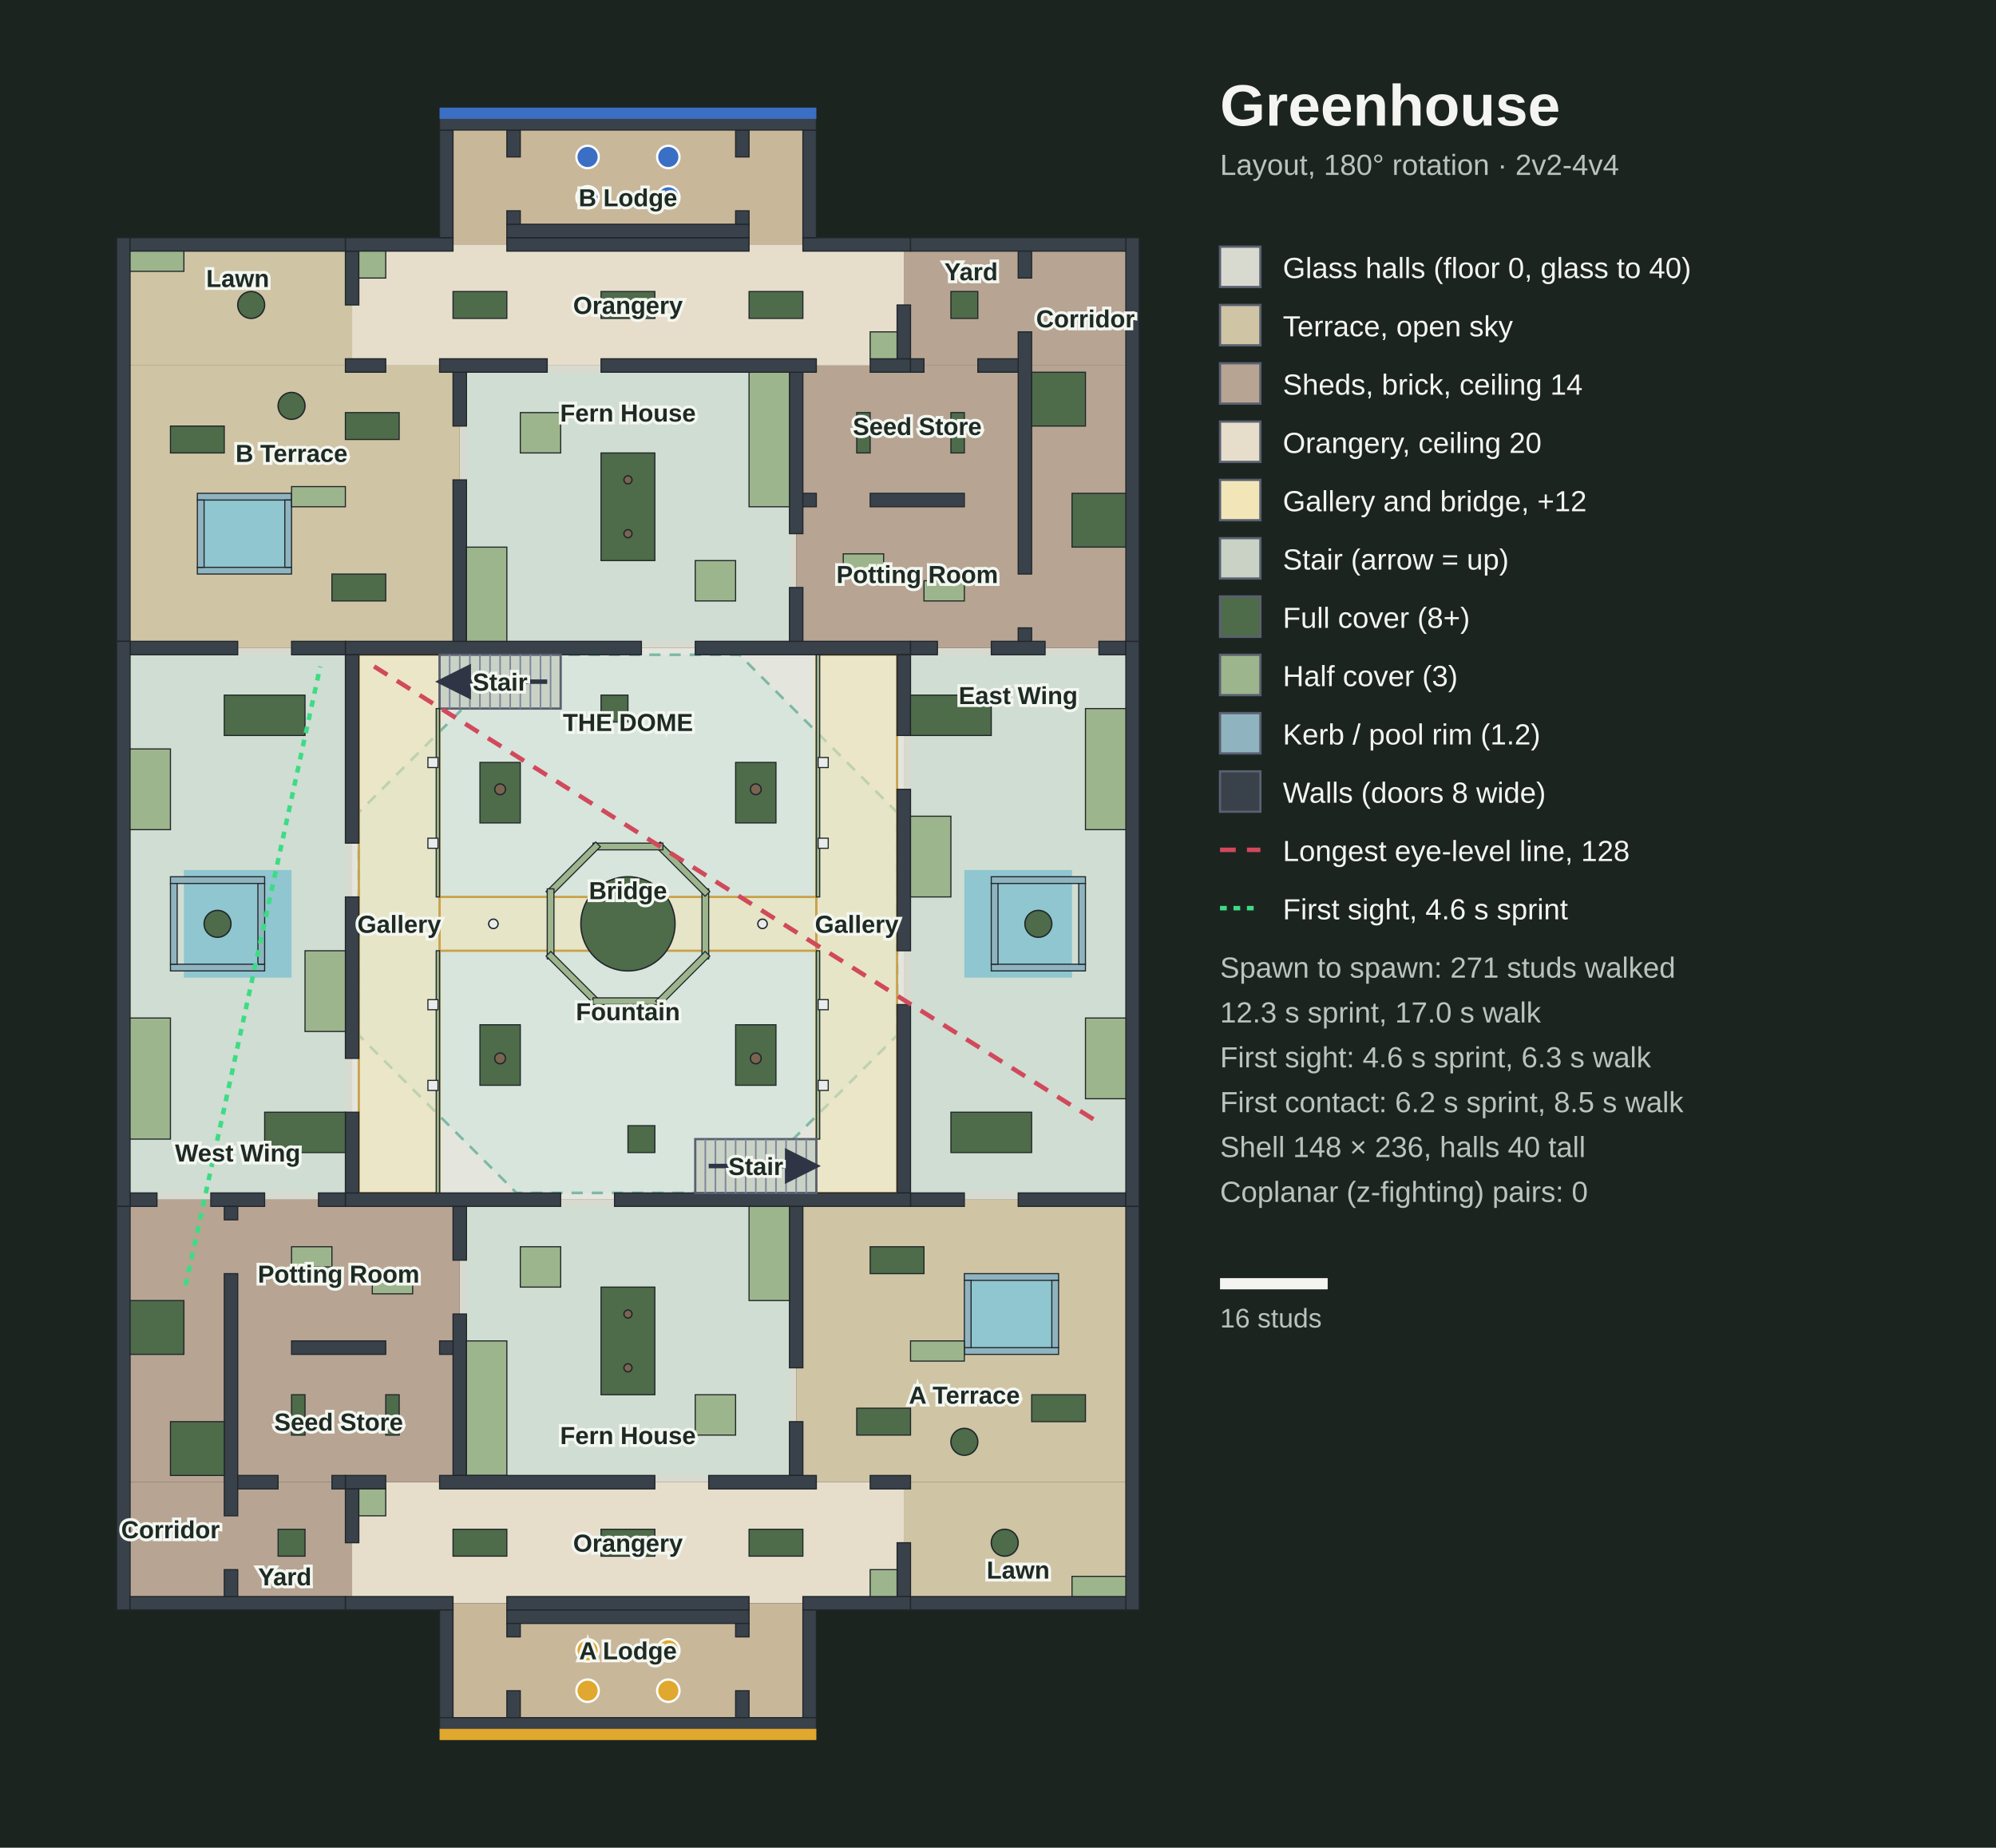
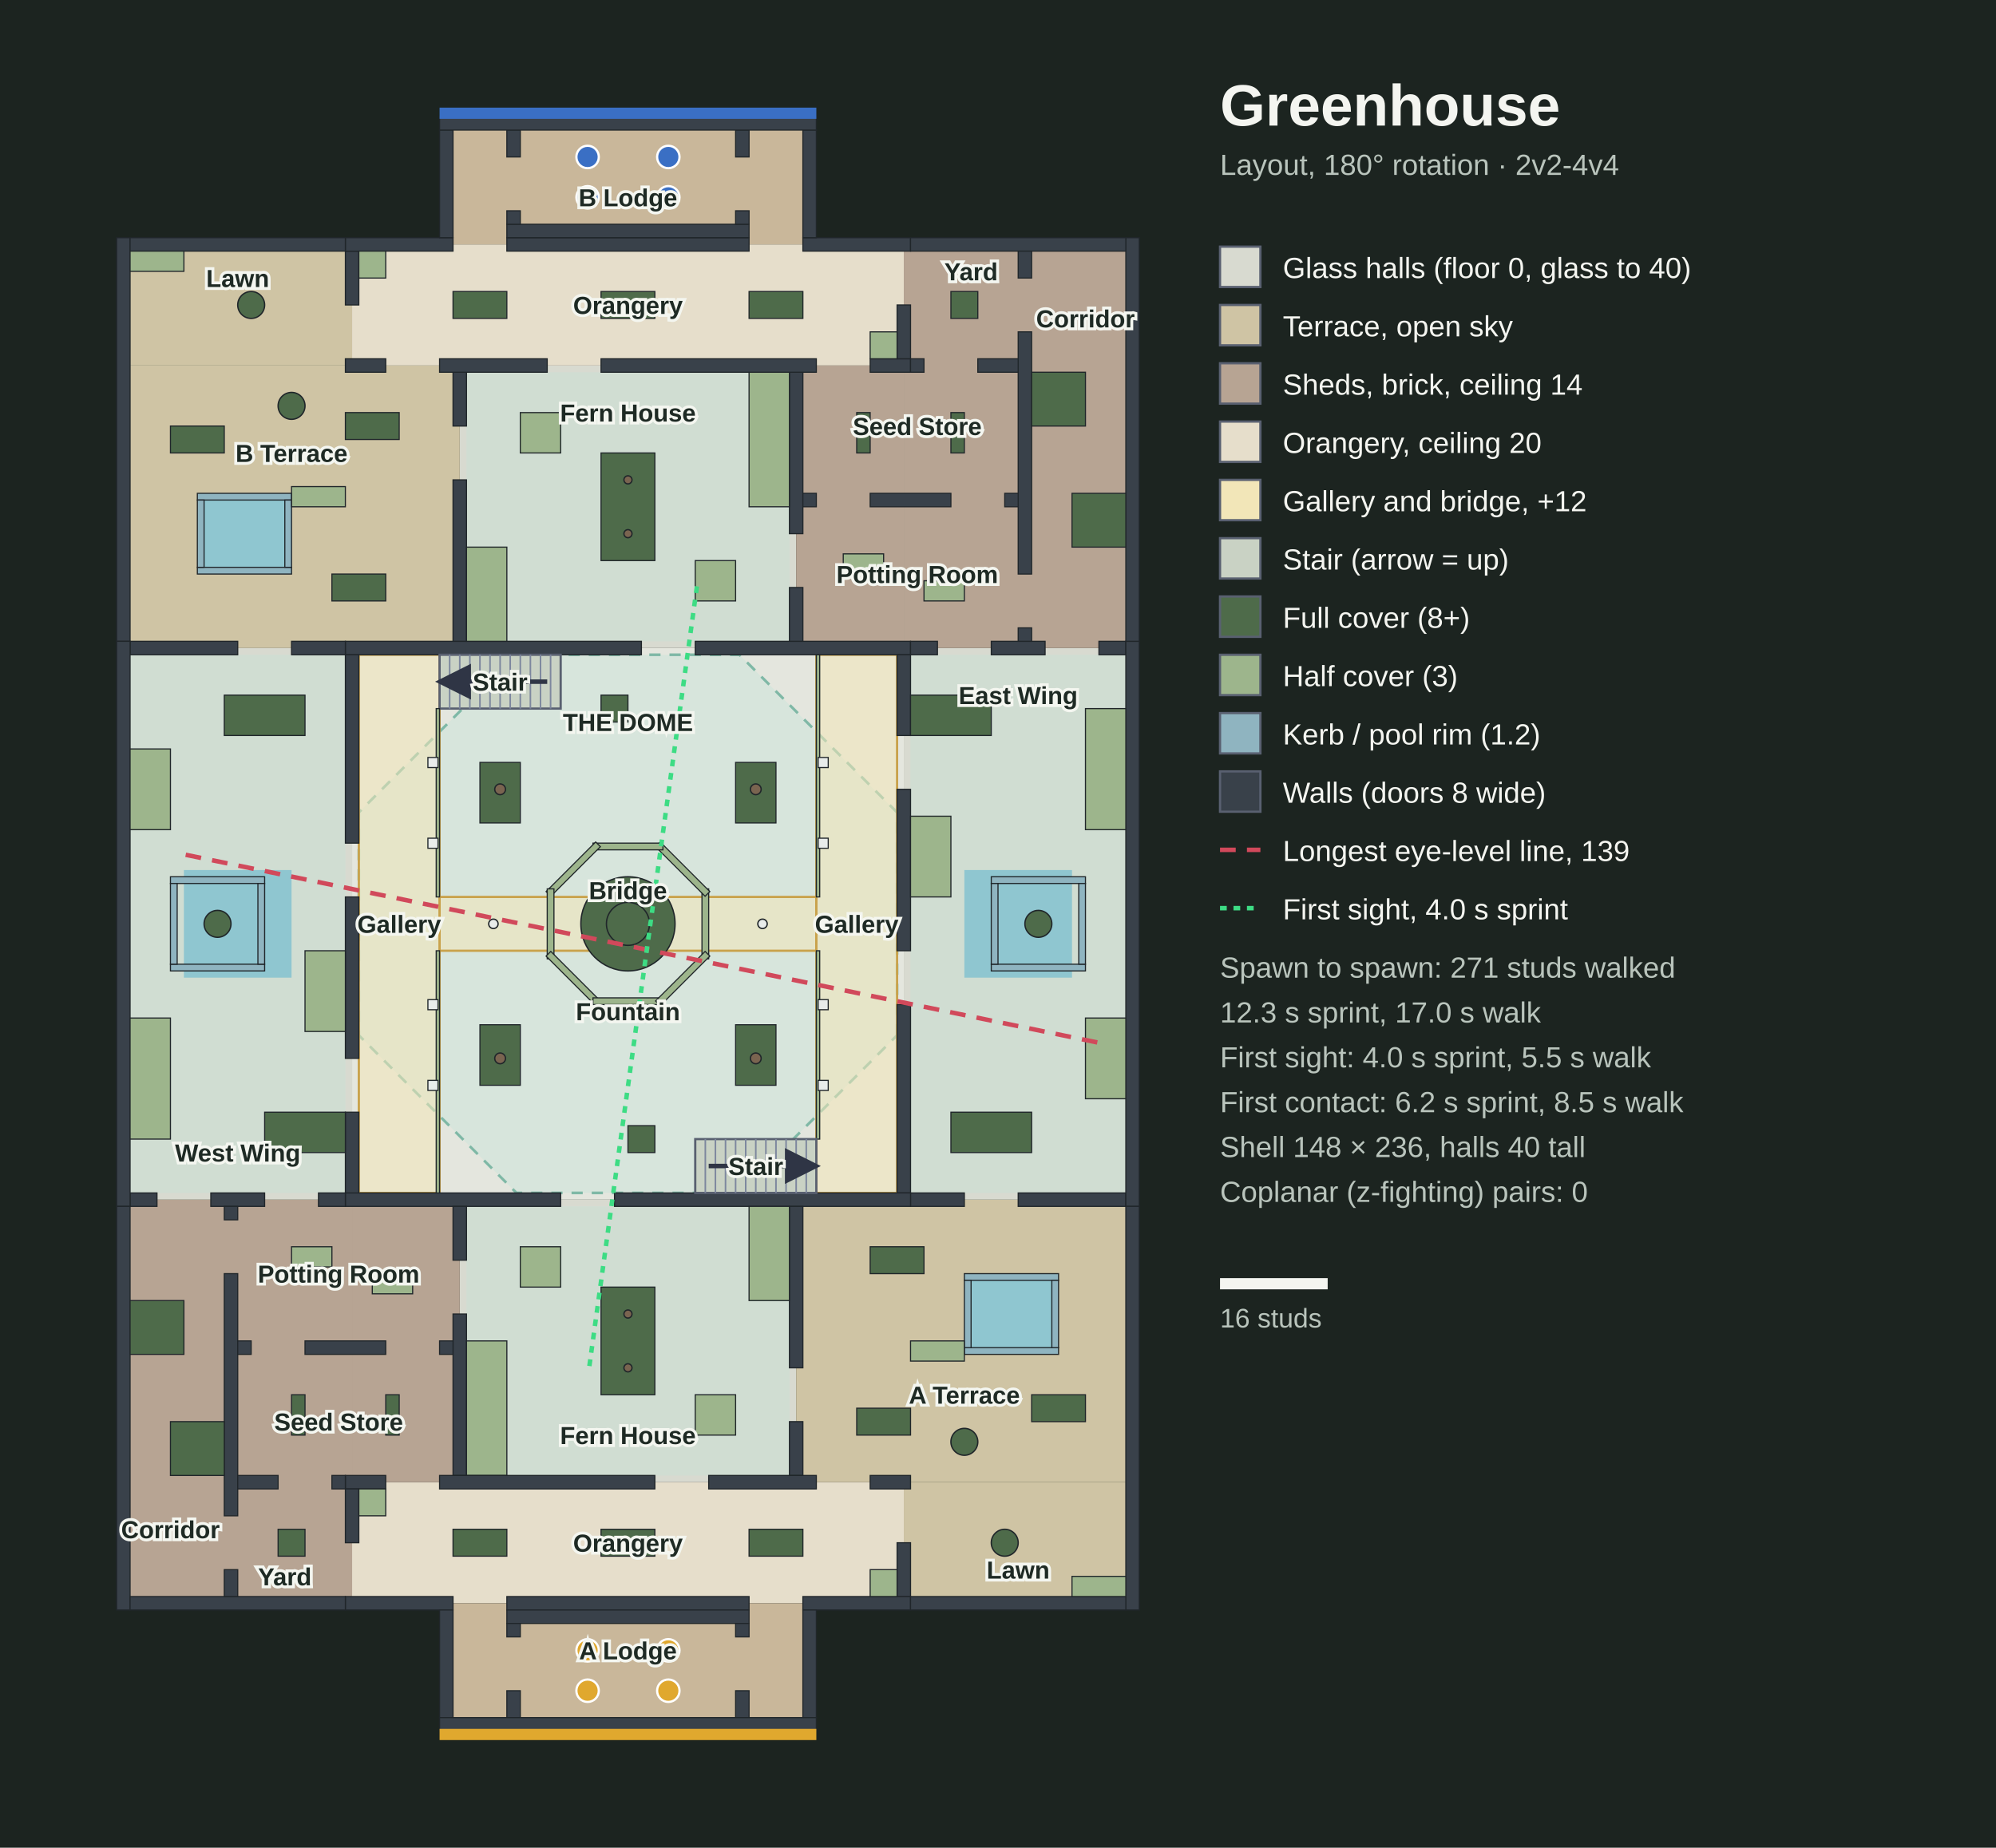
<svg xmlns="http://www.w3.org/2000/svg" viewBox="0 0 890 824" font-family="Segoe UI, Arial, sans-serif">
  <defs>
    <marker id="up" markerWidth="8" markerHeight="8" refX="4" refY="4" orient="auto">
      <path d="M0,0 L8,4 L0,8 z" fill="#2F3545" />
    </marker>
  </defs>
  <rect width="890" height="824" fill="#1C2420" />
  <rect x="157.0" y="289.0" width="246.0" height="246.0" fill="#E4E6DE" stroke="none" stroke-width="0" />
  <rect x="403.0" y="289.0" width="102.0" height="246.0" fill="#D8DAD0" stroke="none" stroke-width="0" />
  <rect x="205.0" y="163.0" width="150.0" height="126.0" fill="#D8DAD0" stroke="none" stroke-width="0" />
  <rect x="157.0" y="109.0" width="246.0" height="54.0" fill="#E6DECB" stroke="none" stroke-width="0" />
  <rect x="199.0" y="55.0" width="162.0" height="54.0" fill="#C9B79A" stroke="none" stroke-width="0" />
  <rect x="55.0" y="163.0" width="150.0" height="126.0" fill="#CFC4A4" stroke="none" stroke-width="0" />
  <rect x="55.0" y="109.0" width="102.0" height="54.0" fill="#CFC4A4" stroke="none" stroke-width="0" />
-   <rect x="355.0" y="163.0" width="150.0" height="126.0" fill="#B7A493" stroke="none" stroke-width="0" />
-   <rect x="403.0" y="109.0" width="102.0" height="54.0" fill="#B7A493" stroke="none" stroke-width="0" />
+   <rect x="403.0" y="109.0" width="102.0" height="180.0" fill="#B7A493" stroke="none" stroke-width="0" />
+   <rect x="355.0" y="163.0" width="48.0" height="126.0" fill="#B7A493" stroke="none" stroke-width="0" />
  <rect x="55.0" y="289.0" width="102.0" height="246.0" fill="#D8DAD0" stroke="none" stroke-width="0" />
  <rect x="205.0" y="535.0" width="150.0" height="126.0" fill="#D8DAD0" stroke="none" stroke-width="0" />
  <rect x="157.0" y="661.0" width="246.0" height="54.0" fill="#E6DECB" stroke="none" stroke-width="0" />
  <rect x="199.0" y="715.0" width="162.0" height="54.0" fill="#C9B79A" stroke="none" stroke-width="0" />
  <rect x="355.0" y="535.0" width="150.0" height="126.0" fill="#CFC4A4" stroke="none" stroke-width="0" />
  <rect x="403.0" y="661.0" width="102.0" height="54.0" fill="#CFC4A4" stroke="none" stroke-width="0" />
-   <rect x="55.0" y="535.0" width="150.0" height="126.0" fill="#B7A493" stroke="none" stroke-width="0" />
-   <rect x="55.0" y="661.0" width="102.0" height="54.0" fill="#B7A493" stroke="none" stroke-width="0" />
+   <rect x="55.0" y="535.0" width="102.0" height="180.0" fill="#B7A493" stroke="none" stroke-width="0" />
+   <rect x="157.0" y="535.0" width="48.0" height="126.0" fill="#B7A493" stroke="none" stroke-width="0" />
  <rect x="406.0" y="292.0" width="96.0" height="240.0" fill="#BFE3D6" stroke="none" stroke-width="0" fill-opacity="0.35" />
  <rect x="208.0" y="166.0" width="144.0" height="120.0" fill="#BFE3D6" stroke="none" stroke-width="0" fill-opacity="0.35" />
  <rect x="58.0" y="292.0" width="96.0" height="240.0" fill="#BFE3D6" stroke="none" stroke-width="0" fill-opacity="0.35" />
  <rect x="208.0" y="538.0" width="144.0" height="120.0" fill="#BFE3D6" stroke="none" stroke-width="0" fill-opacity="0.35" />
  <polygon points="400.0,461.7 400.0,362.3 329.7,292.0 230.3,292.0 160.0,362.3 160.0,461.7 230.3,532.0 329.7,532.0" fill="#BFE3D6" stroke="#7FB8A6" stroke-width="1.2" fill-opacity="0.35" stroke-dasharray="5 4" />
  <rect x="88.0" y="220.0" width="42.0" height="36.0" fill="#8FC6D0" stroke="none" stroke-width="0" />
  <rect x="430.0" y="388.0" width="48.0" height="48.0" fill="#8FC6D0" stroke="none" stroke-width="0" />
  <rect x="82.0" y="388.0" width="48.0" height="48.0" fill="#8FC6D0" stroke="none" stroke-width="0" />
  <rect x="430.0" y="568.0" width="42.0" height="36.0" fill="#8FC6D0" stroke="none" stroke-width="0" />
  <rect x="196.0" y="400.0" width="168.0" height="24.0" fill="#F2E6B8" stroke="#C9A24B" stroke-width="1.0" fill-opacity="0.55" />
  <rect x="364.0" y="292.0" width="36.0" height="240.0" fill="#F2E6B8" stroke="#C9A24B" stroke-width="1.0" fill-opacity="0.55" />
  <rect x="160.0" y="292.0" width="36.0" height="240.0" fill="#F2E6B8" stroke="#C9A24B" stroke-width="1.0" fill-opacity="0.55" />
  <polygon points="316.0,427.6 316.0,396.4 313.0,396.4 313.0,427.6" fill="#9DB58C" stroke="#20262A" stroke-width="0.5" />
  <polygon points="316.5,397.6 294.4,375.5 292.3,377.6 314.4,399.7" fill="#9DB58C" stroke="#20262A" stroke-width="0.5" />
  <polygon points="295.6,376.0 264.4,376.0 264.4,379.0 295.6,379.0" fill="#9DB58C" stroke="#20262A" stroke-width="0.5" />
  <polygon points="265.6,375.5 243.5,397.6 245.6,399.7 267.7,377.6" fill="#9DB58C" stroke="#20262A" stroke-width="0.5" />
  <polygon points="244.0,396.4 244.0,427.6 247.0,427.6 247.0,396.4" fill="#9DB58C" stroke="#20262A" stroke-width="0.5" />
  <polygon points="243.5,426.4 265.6,448.5 267.7,446.4 245.6,424.3" fill="#9DB58C" stroke="#20262A" stroke-width="0.5" />
  <polygon points="264.4,448.0 295.6,448.0 295.6,445.0 264.4,445.0" fill="#9DB58C" stroke="#20262A" stroke-width="0.5" />
  <polygon points="294.4,448.5 316.5,426.4 314.4,424.3 292.3,446.4" fill="#9DB58C" stroke="#20262A" stroke-width="0.5" />
  <circle cx="280.0" cy="412.0" r="12.0" fill="#4E6B4A" stroke="#20262A" stroke-width="0.6" />
+   <circle cx="280.0" cy="412.0" r="9.0" fill="#4E6B4A" stroke="#20262A" stroke-width="0.6" />
  <circle cx="280.0" cy="412.0" r="21.0" fill="#4E6B4A" stroke="#20262A" stroke-width="0.6" />
+   <circle cx="280.0" cy="412.0" r="7.5" fill="#4E6B4A" stroke="#20262A" stroke-width="0.6" />
+   <circle cx="280.0" cy="412.0" r="9.6" fill="#4E6B4A" stroke="#20262A" stroke-width="0.6" />
  <circle cx="220.0" cy="412.0" r="2.1" fill="#E8ECEA" stroke="#20262A" stroke-width="0.6" />
  <circle cx="340.0" cy="412.0" r="2.1" fill="#E8ECEA" stroke="#20262A" stroke-width="0.6" />
  <rect x="154.0" y="286.0" width="132.0" height="6.0" fill="#39414A" stroke="#20262A" stroke-width="0.5" />
  <rect x="310.0" y="286.0" width="96.0" height="6.0" fill="#39414A" stroke="#20262A" stroke-width="0.5" />
  <rect x="400.0" y="448.0" width="6.0" height="84.0" fill="#39414A" stroke="#20262A" stroke-width="0.5" />
  <rect x="400.0" y="352.0" width="6.0" height="72.0" fill="#39414A" stroke="#20262A" stroke-width="0.5" />
  <rect x="400.0" y="292.0" width="6.0" height="36.0" fill="#39414A" stroke="#20262A" stroke-width="0.5" />
  <rect x="364.0" y="424.0" width="1.5" height="84.0" fill="#9DB58C" stroke="#20262A" stroke-width="0.5" />
  <rect x="364.0" y="292.0" width="1.5" height="108.0" fill="#9DB58C" stroke="#20262A" stroke-width="0.5" />
  <rect x="364.8" y="481.8" width="4.5" height="4.5" fill="#E8ECEA" stroke="#20262A" stroke-width="0.5" />
  <rect x="364.8" y="445.8" width="4.5" height="4.5" fill="#E8ECEA" stroke="#20262A" stroke-width="0.5" />
  <rect x="364.8" y="373.8" width="4.5" height="4.5" fill="#E8ECEA" stroke="#20262A" stroke-width="0.5" />
  <rect x="364.8" y="337.8" width="4.5" height="4.5" fill="#E8ECEA" stroke="#20262A" stroke-width="0.5" />
  <rect x="196.0" y="292.0" width="54.0" height="24.0" fill="#C9D2C4" stroke="#596070" stroke-width="1" />
  <line x1="200.5" y1="316.0" x2="200.5" y2="292.0" stroke="#7D879E" stroke-width="0.7" />
  <line x1="205.0" y1="316.0" x2="205.0" y2="292.0" stroke="#7D879E" stroke-width="0.7" />
  <line x1="209.5" y1="316.0" x2="209.5" y2="292.0" stroke="#7D879E" stroke-width="0.7" />
  <line x1="214.0" y1="316.0" x2="214.0" y2="292.0" stroke="#7D879E" stroke-width="0.7" />
  <line x1="218.5" y1="316.0" x2="218.5" y2="292.0" stroke="#7D879E" stroke-width="0.7" />
  <line x1="223.0" y1="316.0" x2="223.0" y2="292.0" stroke="#7D879E" stroke-width="0.7" />
  <line x1="227.5" y1="316.0" x2="227.5" y2="292.0" stroke="#7D879E" stroke-width="0.7" />
  <line x1="232.0" y1="316.0" x2="232.0" y2="292.0" stroke="#7D879E" stroke-width="0.7" />
  <line x1="236.5" y1="316.0" x2="236.5" y2="292.0" stroke="#7D879E" stroke-width="0.7" />
  <line x1="241.0" y1="316.0" x2="241.0" y2="292.0" stroke="#7D879E" stroke-width="0.7" />
  <line x1="245.5" y1="316.0" x2="245.5" y2="292.0" stroke="#7D879E" stroke-width="0.7" />
  <line x1="244.0" y1="304.0" x2="202.0" y2="304.0" stroke="#2F3545" stroke-width="2" marker-end="url(#up)" />
  <rect x="268.0" y="310.0" width="12.0" height="12.0" fill="#4E6B4A" stroke="#20262A" stroke-width="0.5" />
  <rect x="328.0" y="340.0" width="18.0" height="27.0" fill="#4E6B4A" stroke="#20262A" stroke-width="0.5" />
  <circle cx="337.0" cy="352.0" r="2.4" fill="#7A6450" stroke="#20262A" stroke-width="0.6" />
  <rect x="214.0" y="340.0" width="18.0" height="27.0" fill="#4E6B4A" stroke="#20262A" stroke-width="0.5" />
  <circle cx="223.0" cy="352.0" r="2.4" fill="#7A6450" stroke="#20262A" stroke-width="0.6" />
  <rect x="406.0" y="286.0" width="12.0" height="6.0" fill="#39414A" stroke="#20262A" stroke-width="0.5" />
  <rect x="442.0" y="286.0" width="24.0" height="6.0" fill="#39414A" stroke="#20262A" stroke-width="0.5" />
  <rect x="490.0" y="286.0" width="12.0" height="6.0" fill="#39414A" stroke="#20262A" stroke-width="0.5" />
  <rect x="406.0" y="532.0" width="24.0" height="6.0" fill="#39414A" stroke="#20262A" stroke-width="0.5" />
  <rect x="454.0" y="532.0" width="48.0" height="6.0" fill="#39414A" stroke="#20262A" stroke-width="0.5" />
  <rect x="502.0" y="286.0" width="6.0" height="252.0" fill="#39414A" stroke="#20262A" stroke-width="0.5" />
  <rect x="442.0" y="391.0" width="42.0" height="3.0" fill="#8FB4C0" stroke="#20262A" stroke-width="0.5" />
  <rect x="442.0" y="430.0" width="42.0" height="3.0" fill="#8FB4C0" stroke="#20262A" stroke-width="0.5" />
  <rect x="442.0" y="394.0" width="3.0" height="36.0" fill="#8FB4C0" stroke="#20262A" stroke-width="0.5" />
  <rect x="481.0" y="394.0" width="3.0" height="36.0" fill="#8FB4C0" stroke="#20262A" stroke-width="0.5" />
  <rect x="484.0" y="316.0" width="18.0" height="54.0" fill="#9DB58C" stroke="#20262A" stroke-width="0.5" />
  <rect x="484.0" y="454.0" width="18.0" height="36.0" fill="#9DB58C" stroke="#20262A" stroke-width="0.5" />
  <rect x="406.0" y="364.0" width="18.0" height="36.0" fill="#9DB58C" stroke="#20262A" stroke-width="0.5" />
  <circle cx="463.0" cy="412.0" r="6.0" fill="#4E6B4A" stroke="#20262A" stroke-width="0.6" />
  <rect x="406.0" y="310.0" width="36.0" height="18.0" fill="#4E6B4A" stroke="#20262A" stroke-width="0.5" />
  <rect x="424.0" y="496.0" width="36.0" height="18.0" fill="#4E6B4A" stroke="#20262A" stroke-width="0.5" />
  <rect x="202.0" y="214.0" width="6.0" height="72.0" fill="#39414A" stroke="#20262A" stroke-width="0.5" />
  <rect x="202.0" y="166.0" width="6.0" height="24.0" fill="#39414A" stroke="#20262A" stroke-width="0.5" />
  <rect x="352.0" y="262.0" width="6.0" height="24.0" fill="#39414A" stroke="#20262A" stroke-width="0.5" />
  <rect x="352.0" y="166.0" width="6.0" height="72.0" fill="#39414A" stroke="#20262A" stroke-width="0.5" />
  <rect x="268.0" y="202.0" width="24.0" height="48.0" fill="#4E6B4A" stroke="#20262A" stroke-width="0.5" />
  <rect x="208.0" y="244.0" width="18.0" height="42.0" fill="#9DB58C" stroke="#20262A" stroke-width="0.5" />
  <rect x="334.0" y="166.0" width="18.0" height="60.0" fill="#9DB58C" stroke="#20262A" stroke-width="0.5" />
  <rect x="232.0" y="184.0" width="18.0" height="18.0" fill="#9DB58C" stroke="#20262A" stroke-width="0.5" />
  <rect x="310.0" y="250.0" width="18.0" height="18.0" fill="#9DB58C" stroke="#20262A" stroke-width="0.5" />
  <circle cx="280.0" cy="238.0" r="1.8" fill="#7A6450" stroke="#20262A" stroke-width="0.6" />
  <circle cx="280.0" cy="214.0" r="1.8" fill="#7A6450" stroke="#20262A" stroke-width="0.6" />
  <rect x="154.0" y="160.0" width="18.0" height="6.0" fill="#39414A" stroke="#20262A" stroke-width="0.5" />
  <rect x="196.0" y="160.0" width="48.0" height="6.0" fill="#39414A" stroke="#20262A" stroke-width="0.5" />
  <rect x="268.0" y="160.0" width="96.0" height="6.0" fill="#39414A" stroke="#20262A" stroke-width="0.5" />
  <rect x="388.0" y="160.0" width="18.0" height="6.0" fill="#39414A" stroke="#20262A" stroke-width="0.5" />
  <rect x="154.0" y="112.0" width="6.0" height="24.0" fill="#39414A" stroke="#20262A" stroke-width="0.5" />
  <rect x="400.0" y="136.0" width="6.0" height="24.0" fill="#39414A" stroke="#20262A" stroke-width="0.5" />
  <rect x="154.0" y="106.0" width="48.0" height="6.0" fill="#39414A" stroke="#20262A" stroke-width="0.5" />
  <rect x="226.0" y="106.0" width="108.0" height="6.0" fill="#39414A" stroke="#20262A" stroke-width="0.5" />
  <rect x="358.0" y="106.0" width="48.0" height="6.0" fill="#39414A" stroke="#20262A" stroke-width="0.5" />
  <rect x="268.0" y="130.0" width="24.0" height="12.0" fill="#4E6B4A" stroke="#20262A" stroke-width="0.5" />
  <rect x="202.0" y="130.0" width="24.0" height="12.0" fill="#4E6B4A" stroke="#20262A" stroke-width="0.5" />
  <rect x="334.0" y="130.0" width="24.0" height="12.0" fill="#4E6B4A" stroke="#20262A" stroke-width="0.5" />
  <rect x="160.0" y="112.0" width="12.0" height="12.0" fill="#9DB58C" stroke="#20262A" stroke-width="0.5" />
  <rect x="388.0" y="148.0" width="12.0" height="12.0" fill="#9DB58C" stroke="#20262A" stroke-width="0.5" />
  <rect x="226.0" y="100.0" width="108.0" height="6.0" fill="#39414A" stroke="#20262A" stroke-width="0.5" />
  <rect x="226.0" y="94.0" width="6.0" height="6.0" fill="#39414A" stroke="#20262A" stroke-width="0.5" />
  <rect x="226.0" y="58.0" width="6.0" height="12.0" fill="#39414A" stroke="#20262A" stroke-width="0.5" />
  <rect x="328.0" y="94.0" width="6.0" height="6.0" fill="#39414A" stroke="#20262A" stroke-width="0.5" />
  <rect x="328.0" y="58.0" width="6.0" height="12.0" fill="#39414A" stroke="#20262A" stroke-width="0.5" />
  <rect x="196.0" y="58.0" width="6.0" height="48.0" fill="#39414A" stroke="#20262A" stroke-width="0.5" />
  <rect x="358.0" y="58.0" width="6.0" height="48.0" fill="#39414A" stroke="#20262A" stroke-width="0.5" />
  <rect x="196.0" y="52.0" width="168.0" height="6.0" fill="#39414A" stroke="#20262A" stroke-width="0.5" />
  <rect x="52.0" y="106.0" width="6.0" height="180.0" fill="#39414A" stroke="#20262A" stroke-width="0.5" />
  <rect x="58.0" y="106.0" width="96.0" height="6.0" fill="#39414A" stroke="#20262A" stroke-width="0.5" />
  <rect x="88.0" y="253.0" width="42.0" height="3.0" fill="#8FB4C0" stroke="#20262A" stroke-width="0.5" />
  <rect x="88.0" y="220.0" width="42.0" height="3.0" fill="#8FB4C0" stroke="#20262A" stroke-width="0.5" />
  <rect x="88.0" y="223.0" width="3.0" height="30.0" fill="#8FB4C0" stroke="#20262A" stroke-width="0.5" />
  <rect x="127.0" y="223.0" width="3.0" height="30.0" fill="#8FB4C0" stroke="#20262A" stroke-width="0.5" />
  <rect x="148.0" y="256.0" width="24.0" height="12.0" fill="#4E6B4A" stroke="#20262A" stroke-width="0.5" />
  <rect x="76.0" y="190.0" width="24.0" height="12.0" fill="#4E6B4A" stroke="#20262A" stroke-width="0.5" />
  <rect x="154.0" y="184.0" width="24.0" height="12.0" fill="#4E6B4A" stroke="#20262A" stroke-width="0.5" />
  <rect x="130.0" y="217.0" width="24.0" height="9.0" fill="#9DB58C" stroke="#20262A" stroke-width="0.5" />
  <rect x="58.0" y="112.0" width="24.0" height="9.0" fill="#9DB58C" stroke="#20262A" stroke-width="0.5" />
  <circle cx="130.0" cy="181.0" r="6.0" fill="#4E6B4A" stroke="#20262A" stroke-width="0.6" />
  <circle cx="112.0" cy="136.0" r="6.0" fill="#4E6B4A" stroke="#20262A" stroke-width="0.6" />
  <rect x="502.0" y="106.0" width="6.0" height="180.0" fill="#39414A" stroke="#20262A" stroke-width="0.5" />
  <rect x="406.0" y="106.0" width="96.0" height="6.0" fill="#39414A" stroke="#20262A" stroke-width="0.5" />
  <rect x="454.0" y="280.0" width="6.0" height="6.0" fill="#39414A" stroke="#20262A" stroke-width="0.5" />
  <rect x="454.0" y="148.0" width="6.0" height="108.0" fill="#39414A" stroke="#20262A" stroke-width="0.5" />
  <rect x="454.0" y="112.0" width="6.0" height="12.0" fill="#39414A" stroke="#20262A" stroke-width="0.5" />
  <rect x="358.0" y="220.0" width="6.0" height="6.0" fill="#39414A" stroke="#20262A" stroke-width="0.5" />
-   <rect x="388.0" y="220.0" width="42.0" height="6.0" fill="#39414A" stroke="#20262A" stroke-width="0.5" />
+   <rect x="388.0" y="220.0" width="36.0" height="6.0" fill="#39414A" stroke="#20262A" stroke-width="0.5" />
+   <rect x="448.0" y="220.0" width="6.0" height="6.0" fill="#39414A" stroke="#20262A" stroke-width="0.5" />
  <rect x="406.0" y="160.0" width="6.0" height="6.0" fill="#39414A" stroke="#20262A" stroke-width="0.5" />
  <rect x="436.0" y="160.0" width="18.0" height="6.0" fill="#39414A" stroke="#20262A" stroke-width="0.5" />
  <rect x="478.0" y="220.0" width="24.0" height="24.0" fill="#4E6B4A" stroke="#20262A" stroke-width="0.5" />
  <rect x="460.0" y="166.0" width="24.0" height="24.0" fill="#4E6B4A" stroke="#20262A" stroke-width="0.5" />
  <rect x="376.0" y="247.0" width="18.0" height="9.0" fill="#9DB58C" stroke="#20262A" stroke-width="0.5" />
  <rect x="412.0" y="259.0" width="18.0" height="9.0" fill="#9DB58C" stroke="#20262A" stroke-width="0.5" />
  <rect x="382.0" y="184.0" width="6.0" height="18.0" fill="#4E6B4A" stroke="#20262A" stroke-width="0.5" />
  <rect x="424.0" y="184.0" width="6.0" height="18.0" fill="#4E6B4A" stroke="#20262A" stroke-width="0.5" />
  <rect x="424.0" y="130.0" width="12.0" height="12.0" fill="#4E6B4A" stroke="#20262A" stroke-width="0.5" />
  <rect x="274.0" y="532.0" width="132.0" height="6.0" fill="#39414A" stroke="#20262A" stroke-width="0.5" />
  <rect x="154.0" y="532.0" width="96.0" height="6.0" fill="#39414A" stroke="#20262A" stroke-width="0.5" />
  <rect x="154.0" y="292.0" width="6.0" height="84.0" fill="#39414A" stroke="#20262A" stroke-width="0.5" />
  <rect x="154.0" y="400.0" width="6.0" height="72.0" fill="#39414A" stroke="#20262A" stroke-width="0.5" />
  <rect x="154.0" y="496.0" width="6.0" height="36.0" fill="#39414A" stroke="#20262A" stroke-width="0.5" />
  <rect x="194.5" y="316.0" width="1.5" height="84.0" fill="#9DB58C" stroke="#20262A" stroke-width="0.5" />
  <rect x="194.5" y="424.0" width="1.5" height="108.0" fill="#9DB58C" stroke="#20262A" stroke-width="0.5" />
  <rect x="190.8" y="337.8" width="4.5" height="4.5" fill="#E8ECEA" stroke="#20262A" stroke-width="0.5" />
  <rect x="190.8" y="373.8" width="4.5" height="4.5" fill="#E8ECEA" stroke="#20262A" stroke-width="0.5" />
  <rect x="190.8" y="445.8" width="4.5" height="4.5" fill="#E8ECEA" stroke="#20262A" stroke-width="0.5" />
  <rect x="190.8" y="481.8" width="4.5" height="4.5" fill="#E8ECEA" stroke="#20262A" stroke-width="0.5" />
  <rect x="310.0" y="508.0" width="54.0" height="24.0" fill="#C9D2C4" stroke="#596070" stroke-width="1" />
  <line x1="314.5" y1="532.0" x2="314.5" y2="508.0" stroke="#7D879E" stroke-width="0.7" />
  <line x1="319.0" y1="532.0" x2="319.0" y2="508.0" stroke="#7D879E" stroke-width="0.7" />
  <line x1="323.5" y1="532.0" x2="323.5" y2="508.0" stroke="#7D879E" stroke-width="0.7" />
  <line x1="328.0" y1="532.0" x2="328.0" y2="508.0" stroke="#7D879E" stroke-width="0.7" />
  <line x1="332.5" y1="532.0" x2="332.5" y2="508.0" stroke="#7D879E" stroke-width="0.7" />
  <line x1="337.0" y1="532.0" x2="337.0" y2="508.0" stroke="#7D879E" stroke-width="0.7" />
  <line x1="341.5" y1="532.0" x2="341.5" y2="508.0" stroke="#7D879E" stroke-width="0.7" />
  <line x1="346.0" y1="532.0" x2="346.0" y2="508.0" stroke="#7D879E" stroke-width="0.7" />
  <line x1="350.5" y1="532.0" x2="350.5" y2="508.0" stroke="#7D879E" stroke-width="0.7" />
  <line x1="355.0" y1="532.0" x2="355.0" y2="508.0" stroke="#7D879E" stroke-width="0.7" />
  <line x1="359.5" y1="532.0" x2="359.5" y2="508.0" stroke="#7D879E" stroke-width="0.7" />
  <line x1="316.0" y1="520.0" x2="358.0" y2="520.0" stroke="#2F3545" stroke-width="2" marker-end="url(#up)" />
  <rect x="280.0" y="502.0" width="12.0" height="12.0" fill="#4E6B4A" stroke="#20262A" stroke-width="0.5" />
  <rect x="214.0" y="457.0" width="18.0" height="27.0" fill="#4E6B4A" stroke="#20262A" stroke-width="0.5" />
  <circle cx="223.0" cy="472.0" r="2.4" fill="#7A6450" stroke="#20262A" stroke-width="0.6" />
  <rect x="328.0" y="457.0" width="18.0" height="27.0" fill="#4E6B4A" stroke="#20262A" stroke-width="0.5" />
  <circle cx="337.0" cy="472.0" r="2.4" fill="#7A6450" stroke="#20262A" stroke-width="0.6" />
  <rect x="142.0" y="532.0" width="12.0" height="6.0" fill="#39414A" stroke="#20262A" stroke-width="0.5" />
  <rect x="94.0" y="532.0" width="24.0" height="6.0" fill="#39414A" stroke="#20262A" stroke-width="0.5" />
  <rect x="58.0" y="532.0" width="12.0" height="6.0" fill="#39414A" stroke="#20262A" stroke-width="0.5" />
  <rect x="130.0" y="286.0" width="24.0" height="6.0" fill="#39414A" stroke="#20262A" stroke-width="0.5" />
  <rect x="58.0" y="286.0" width="48.0" height="6.0" fill="#39414A" stroke="#20262A" stroke-width="0.5" />
  <rect x="52.0" y="286.0" width="6.0" height="252.0" fill="#39414A" stroke="#20262A" stroke-width="0.5" />
  <rect x="76.0" y="430.0" width="42.0" height="3.0" fill="#8FB4C0" stroke="#20262A" stroke-width="0.5" />
  <rect x="76.0" y="391.0" width="42.0" height="3.0" fill="#8FB4C0" stroke="#20262A" stroke-width="0.5" />
  <rect x="115.0" y="394.0" width="3.0" height="36.0" fill="#8FB4C0" stroke="#20262A" stroke-width="0.5" />
  <rect x="76.0" y="394.0" width="3.0" height="36.0" fill="#8FB4C0" stroke="#20262A" stroke-width="0.5" />
  <rect x="58.0" y="454.0" width="18.0" height="54.0" fill="#9DB58C" stroke="#20262A" stroke-width="0.5" />
  <rect x="58.0" y="334.0" width="18.0" height="36.0" fill="#9DB58C" stroke="#20262A" stroke-width="0.5" />
  <rect x="136.0" y="424.0" width="18.0" height="36.0" fill="#9DB58C" stroke="#20262A" stroke-width="0.5" />
  <circle cx="97.0" cy="412.0" r="6.0" fill="#4E6B4A" stroke="#20262A" stroke-width="0.6" />
  <rect x="118.0" y="496.0" width="36.0" height="18.0" fill="#4E6B4A" stroke="#20262A" stroke-width="0.5" />
  <rect x="100.0" y="310.0" width="36.0" height="18.0" fill="#4E6B4A" stroke="#20262A" stroke-width="0.5" />
  <rect x="352.0" y="538.0" width="6.0" height="72.0" fill="#39414A" stroke="#20262A" stroke-width="0.5" />
  <rect x="352.0" y="634.0" width="6.0" height="24.0" fill="#39414A" stroke="#20262A" stroke-width="0.5" />
  <rect x="202.0" y="538.0" width="6.0" height="24.0" fill="#39414A" stroke="#20262A" stroke-width="0.5" />
  <rect x="202.0" y="586.0" width="6.0" height="72.0" fill="#39414A" stroke="#20262A" stroke-width="0.5" />
  <rect x="268.0" y="574.0" width="24.0" height="48.0" fill="#4E6B4A" stroke="#20262A" stroke-width="0.5" />
  <rect x="334.0" y="538.0" width="18.0" height="42.0" fill="#9DB58C" stroke="#20262A" stroke-width="0.5" />
  <rect x="208.0" y="598.0" width="18.0" height="60.0" fill="#9DB58C" stroke="#20262A" stroke-width="0.5" />
  <rect x="310.0" y="622.0" width="18.0" height="18.0" fill="#9DB58C" stroke="#20262A" stroke-width="0.5" />
  <rect x="232.0" y="556.0" width="18.0" height="18.0" fill="#9DB58C" stroke="#20262A" stroke-width="0.5" />
  <circle cx="280.0" cy="586.0" r="1.8" fill="#7A6450" stroke="#20262A" stroke-width="0.6" />
  <circle cx="280.0" cy="610.0" r="1.8" fill="#7A6450" stroke="#20262A" stroke-width="0.6" />
  <rect x="388.0" y="658.0" width="18.0" height="6.0" fill="#39414A" stroke="#20262A" stroke-width="0.5" />
  <rect x="316.0" y="658.0" width="48.0" height="6.0" fill="#39414A" stroke="#20262A" stroke-width="0.5" />
  <rect x="196.0" y="658.0" width="96.0" height="6.0" fill="#39414A" stroke="#20262A" stroke-width="0.5" />
  <rect x="154.0" y="658.0" width="18.0" height="6.0" fill="#39414A" stroke="#20262A" stroke-width="0.5" />
  <rect x="400.0" y="688.0" width="6.0" height="24.0" fill="#39414A" stroke="#20262A" stroke-width="0.5" />
  <rect x="154.0" y="664.0" width="6.0" height="24.0" fill="#39414A" stroke="#20262A" stroke-width="0.5" />
  <rect x="358.0" y="712.0" width="48.0" height="6.0" fill="#39414A" stroke="#20262A" stroke-width="0.5" />
  <rect x="226.0" y="712.0" width="108.0" height="6.0" fill="#39414A" stroke="#20262A" stroke-width="0.5" />
  <rect x="154.0" y="712.0" width="48.0" height="6.0" fill="#39414A" stroke="#20262A" stroke-width="0.5" />
  <rect x="268.0" y="682.0" width="24.0" height="12.0" fill="#4E6B4A" stroke="#20262A" stroke-width="0.5" />
  <rect x="334.0" y="682.0" width="24.0" height="12.0" fill="#4E6B4A" stroke="#20262A" stroke-width="0.5" />
  <rect x="202.0" y="682.0" width="24.0" height="12.0" fill="#4E6B4A" stroke="#20262A" stroke-width="0.5" />
  <rect x="388.0" y="700.0" width="12.0" height="12.0" fill="#9DB58C" stroke="#20262A" stroke-width="0.5" />
  <rect x="160.0" y="664.0" width="12.0" height="12.0" fill="#9DB58C" stroke="#20262A" stroke-width="0.5" />
  <rect x="226.0" y="718.0" width="108.0" height="6.0" fill="#39414A" stroke="#20262A" stroke-width="0.5" />
  <rect x="328.0" y="724.0" width="6.0" height="6.0" fill="#39414A" stroke="#20262A" stroke-width="0.5" />
  <rect x="328.0" y="754.0" width="6.0" height="12.0" fill="#39414A" stroke="#20262A" stroke-width="0.5" />
  <rect x="226.0" y="724.0" width="6.0" height="6.0" fill="#39414A" stroke="#20262A" stroke-width="0.5" />
  <rect x="226.0" y="754.0" width="6.0" height="12.0" fill="#39414A" stroke="#20262A" stroke-width="0.5" />
  <rect x="358.0" y="718.0" width="6.0" height="48.0" fill="#39414A" stroke="#20262A" stroke-width="0.5" />
  <rect x="196.0" y="718.0" width="6.0" height="48.0" fill="#39414A" stroke="#20262A" stroke-width="0.5" />
  <rect x="196.0" y="766.0" width="168.0" height="6.0" fill="#39414A" stroke="#20262A" stroke-width="0.5" />
  <rect x="502.0" y="538.0" width="6.0" height="180.0" fill="#39414A" stroke="#20262A" stroke-width="0.5" />
  <rect x="406.0" y="712.0" width="96.0" height="6.0" fill="#39414A" stroke="#20262A" stroke-width="0.5" />
  <rect x="430.0" y="568.0" width="42.0" height="3.0" fill="#8FB4C0" stroke="#20262A" stroke-width="0.5" />
  <rect x="430.0" y="601.0" width="42.0" height="3.0" fill="#8FB4C0" stroke="#20262A" stroke-width="0.5" />
  <rect x="469.0" y="571.0" width="3.0" height="30.0" fill="#8FB4C0" stroke="#20262A" stroke-width="0.5" />
  <rect x="430.0" y="571.0" width="3.0" height="30.0" fill="#8FB4C0" stroke="#20262A" stroke-width="0.5" />
  <rect x="388.0" y="556.0" width="24.0" height="12.0" fill="#4E6B4A" stroke="#20262A" stroke-width="0.5" />
  <rect x="460.0" y="622.0" width="24.0" height="12.0" fill="#4E6B4A" stroke="#20262A" stroke-width="0.5" />
  <rect x="382.0" y="628.0" width="24.0" height="12.0" fill="#4E6B4A" stroke="#20262A" stroke-width="0.5" />
  <rect x="406.0" y="598.0" width="24.0" height="9.0" fill="#9DB58C" stroke="#20262A" stroke-width="0.5" />
  <rect x="478.0" y="703.0" width="24.0" height="9.0" fill="#9DB58C" stroke="#20262A" stroke-width="0.5" />
  <circle cx="430.0" cy="643.0" r="6.0" fill="#4E6B4A" stroke="#20262A" stroke-width="0.6" />
  <circle cx="448.0" cy="688.0" r="6.0" fill="#4E6B4A" stroke="#20262A" stroke-width="0.6" />
  <rect x="52.0" y="538.0" width="6.0" height="180.0" fill="#39414A" stroke="#20262A" stroke-width="0.5" />
  <rect x="58.0" y="712.0" width="96.0" height="6.0" fill="#39414A" stroke="#20262A" stroke-width="0.5" />
  <rect x="100.0" y="538.0" width="6.0" height="6.0" fill="#39414A" stroke="#20262A" stroke-width="0.5" />
  <rect x="100.0" y="568.0" width="6.0" height="108.0" fill="#39414A" stroke="#20262A" stroke-width="0.5" />
  <rect x="100.0" y="700.0" width="6.0" height="12.0" fill="#39414A" stroke="#20262A" stroke-width="0.5" />
  <rect x="196.0" y="598.0" width="6.0" height="6.0" fill="#39414A" stroke="#20262A" stroke-width="0.5" />
-   <rect x="130.0" y="598.0" width="42.0" height="6.0" fill="#39414A" stroke="#20262A" stroke-width="0.5" />
+   <rect x="136.0" y="598.0" width="36.0" height="6.0" fill="#39414A" stroke="#20262A" stroke-width="0.5" />
+   <rect x="106.0" y="598.0" width="6.0" height="6.0" fill="#39414A" stroke="#20262A" stroke-width="0.5" />
  <rect x="148.0" y="658.0" width="6.0" height="6.0" fill="#39414A" stroke="#20262A" stroke-width="0.5" />
  <rect x="106.0" y="658.0" width="18.0" height="6.0" fill="#39414A" stroke="#20262A" stroke-width="0.5" />
  <rect x="58.0" y="580.0" width="24.0" height="24.0" fill="#4E6B4A" stroke="#20262A" stroke-width="0.5" />
  <rect x="76.0" y="634.0" width="24.0" height="24.0" fill="#4E6B4A" stroke="#20262A" stroke-width="0.5" />
  <rect x="166.0" y="568.0" width="18.0" height="9.0" fill="#9DB58C" stroke="#20262A" stroke-width="0.5" />
  <rect x="130.0" y="556.0" width="18.0" height="9.0" fill="#9DB58C" stroke="#20262A" stroke-width="0.5" />
  <rect x="172.0" y="622.0" width="6.0" height="18.0" fill="#4E6B4A" stroke="#20262A" stroke-width="0.5" />
  <rect x="130.0" y="622.0" width="6.0" height="18.0" fill="#4E6B4A" stroke="#20262A" stroke-width="0.5" />
  <rect x="124.0" y="682.0" width="12.0" height="12.0" fill="#4E6B4A" stroke="#20262A" stroke-width="0.5" />
-   <line x1="166.8" y1="297.2" x2="490.8" y2="501.2" stroke="#D1495B" stroke-width="2" stroke-dasharray="7 5" />
-   <line x1="82.8" y1="573.2" x2="142.8" y2="297.2" stroke="#3DDC84" stroke-width="2" stroke-dasharray="3 3" />
+   <line x1="82.8" y1="381.2" x2="490.8" y2="465.2" stroke="#D1495B" stroke-width="2" stroke-dasharray="7 5" />
+   <line x1="262.8" y1="609.2" x2="310.8" y2="261.2" stroke="#3DDC84" stroke-width="2" stroke-dasharray="3 3" />
  <circle cx="262.0" cy="88.0" r="5" fill="#3A6FC4" stroke="#fff" stroke-width="1" />
  <circle cx="298.0" cy="88.0" r="5" fill="#3A6FC4" stroke="#fff" stroke-width="1" />
  <circle cx="262.0" cy="70.0" r="5" fill="#3A6FC4" stroke="#fff" stroke-width="1" />
  <circle cx="298.0" cy="70.0" r="5" fill="#3A6FC4" stroke="#fff" stroke-width="1" />
  <circle cx="298.0" cy="736.0" r="5" fill="#E0A82E" stroke="#fff" stroke-width="1" />
  <circle cx="262.0" cy="736.0" r="5" fill="#E0A82E" stroke="#fff" stroke-width="1" />
  <circle cx="298.0" cy="754.0" r="5" fill="#E0A82E" stroke="#fff" stroke-width="1" />
  <circle cx="262.0" cy="754.0" r="5" fill="#E0A82E" stroke="#fff" stroke-width="1" />
  <line x1="196.0" y1="50.5" x2="364.0" y2="50.5" stroke="#3A6FC4" stroke-width="5" />
  <line x1="196.0" y1="773.5" x2="364.0" y2="773.5" stroke="#E0A82E" stroke-width="5" />
  <text x="280.0" y="92.0" text-anchor="middle" font-size="11" font-weight="700" fill="#1E2A24" stroke="#F4F6F0" stroke-width="2.6" paint-order="stroke">B Lodge</text>
  <text x="280.0" y="740.0" text-anchor="middle" font-size="11" font-weight="700" fill="#1E2A24" stroke="#F4F6F0" stroke-width="2.6" paint-order="stroke">A Lodge</text>
  <text x="280.0" y="140.0" text-anchor="middle" font-size="11" font-weight="700" fill="#1E2A24" stroke="#F4F6F0" stroke-width="2.6" paint-order="stroke">Orangery</text>
  <text x="280.0" y="692.0" text-anchor="middle" font-size="11" font-weight="700" fill="#1E2A24" stroke="#F4F6F0" stroke-width="2.6" paint-order="stroke">Orangery</text>
  <text x="280.0" y="188.0" text-anchor="middle" font-size="11" font-weight="700" fill="#1E2A24" stroke="#F4F6F0" stroke-width="2.6" paint-order="stroke">Fern House</text>
  <text x="280.0" y="644.0" text-anchor="middle" font-size="11" font-weight="700" fill="#1E2A24" stroke="#F4F6F0" stroke-width="2.6" paint-order="stroke">Fern House</text>
  <text x="130.0" y="206.0" text-anchor="middle" font-size="11" font-weight="700" fill="#1E2A24" stroke="#F4F6F0" stroke-width="2.6" paint-order="stroke">B Terrace</text>
  <text x="430.0" y="626.0" text-anchor="middle" font-size="11" font-weight="700" fill="#1E2A24" stroke="#F4F6F0" stroke-width="2.6" paint-order="stroke">A Terrace</text>
  <text x="106.0" y="128.0" text-anchor="middle" font-size="11" font-weight="700" fill="#1E2A24" stroke="#F4F6F0" stroke-width="2.6" paint-order="stroke">Lawn</text>
  <text x="454.0" y="704.0" text-anchor="middle" font-size="11" font-weight="700" fill="#1E2A24" stroke="#F4F6F0" stroke-width="2.6" paint-order="stroke">Lawn</text>
  <text x="409.0" y="260.0" text-anchor="middle" font-size="11" font-weight="700" fill="#1E2A24" stroke="#F4F6F0" stroke-width="2.6" paint-order="stroke">Potting Room</text>
  <text x="151.0" y="572.0" text-anchor="middle" font-size="11" font-weight="700" fill="#1E2A24" stroke="#F4F6F0" stroke-width="2.6" paint-order="stroke">Potting Room</text>
  <text x="409.0" y="194.0" text-anchor="middle" font-size="11" font-weight="700" fill="#1E2A24" stroke="#F4F6F0" stroke-width="2.6" paint-order="stroke">Seed Store</text>
  <text x="151.0" y="638.0" text-anchor="middle" font-size="11" font-weight="700" fill="#1E2A24" stroke="#F4F6F0" stroke-width="2.6" paint-order="stroke">Seed Store</text>
  <text x="484.0" y="146.0" text-anchor="middle" font-size="11" font-weight="700" fill="#1E2A24" stroke="#F4F6F0" stroke-width="2.6" paint-order="stroke">Corridor</text>
  <text x="76.0" y="686.0" text-anchor="middle" font-size="11" font-weight="700" fill="#1E2A24" stroke="#F4F6F0" stroke-width="2.6" paint-order="stroke">Corridor</text>
  <text x="433.0" y="125.0" text-anchor="middle" font-size="11" font-weight="700" fill="#1E2A24" stroke="#F4F6F0" stroke-width="2.6" paint-order="stroke">Yard</text>
  <text x="127.0" y="707.0" text-anchor="middle" font-size="11" font-weight="700" fill="#1E2A24" stroke="#F4F6F0" stroke-width="2.6" paint-order="stroke">Yard</text>
  <text x="454.0" y="314.0" text-anchor="middle" font-size="11" font-weight="700" fill="#1E2A24" stroke="#F4F6F0" stroke-width="2.6" paint-order="stroke">East Wing</text>
  <text x="106.0" y="518.0" text-anchor="middle" font-size="11" font-weight="700" fill="#1E2A24" stroke="#F4F6F0" stroke-width="2.6" paint-order="stroke">West Wing</text>
  <text x="280.0" y="326.0" text-anchor="middle" font-size="11" font-weight="700" fill="#1E2A24" stroke="#F4F6F0" stroke-width="2.6" paint-order="stroke">THE DOME</text>
  <text x="280.0" y="455.0" text-anchor="middle" font-size="11" font-weight="700" fill="#1E2A24" stroke="#F4F6F0" stroke-width="2.6" paint-order="stroke">Fountain</text>
  <text x="178.0" y="416.0" text-anchor="middle" font-size="11" font-weight="700" fill="#1E2A24" stroke="#F4F6F0" stroke-width="2.6" paint-order="stroke">Gallery</text>
  <text x="382.0" y="416.0" text-anchor="middle" font-size="11" font-weight="700" fill="#1E2A24" stroke="#F4F6F0" stroke-width="2.6" paint-order="stroke">Gallery</text>
  <text x="280.0" y="401.0" text-anchor="middle" font-size="11" font-weight="700" fill="#1E2A24" stroke="#F4F6F0" stroke-width="2.6" paint-order="stroke">Bridge</text>
  <text x="223.0" y="308.0" text-anchor="middle" font-size="11" font-weight="700" fill="#1E2A24" stroke="#F4F6F0" stroke-width="2.6" paint-order="stroke">Stair</text>
  <text x="337.0" y="524.0" text-anchor="middle" font-size="11" font-weight="700" fill="#1E2A24" stroke="#F4F6F0" stroke-width="2.6" paint-order="stroke">Stair</text>
  <text x="544" y="56" font-size="26" font-weight="700" fill="#F4F5F0">Greenhouse</text>
  <text x="544" y="78" font-size="13" fill="#B9C4BC">Layout, 180° rotation · 2v2-4v4</text>
  <rect x="544" y="110" width="18" height="18" fill="#D8DAD0" stroke="#596070" />
  <text x="572" y="124" font-size="13" fill="#F4F5F0">Glass halls (floor 0, glass to 40)</text>
  <rect x="544" y="136" width="18" height="18" fill="#CFC4A4" stroke="#596070" />
  <text x="572" y="150" font-size="13" fill="#F4F5F0">Terrace, open sky</text>
  <rect x="544" y="162" width="18" height="18" fill="#B7A493" stroke="#596070" />
  <text x="572" y="176" font-size="13" fill="#F4F5F0">Sheds, brick, ceiling 14</text>
  <rect x="544" y="188" width="18" height="18" fill="#E6DECB" stroke="#596070" />
  <text x="572" y="202" font-size="13" fill="#F4F5F0">Orangery, ceiling 20</text>
  <rect x="544" y="214" width="18" height="18" fill="#F2E6B8" stroke="#596070" />
  <text x="572" y="228" font-size="13" fill="#F4F5F0">Gallery and bridge, +12</text>
  <rect x="544" y="240" width="18" height="18" fill="#C9D2C4" stroke="#596070" />
  <text x="572" y="254" font-size="13" fill="#F4F5F0">Stair (arrow = up)</text>
  <rect x="544" y="266" width="18" height="18" fill="#4E6B4A" stroke="#596070" />
  <text x="572" y="280" font-size="13" fill="#F4F5F0">Full cover (8+)</text>
  <rect x="544" y="292" width="18" height="18" fill="#9DB58C" stroke="#596070" />
  <text x="572" y="306" font-size="13" fill="#F4F5F0">Half cover (3)</text>
  <rect x="544" y="318" width="18" height="18" fill="#8FB4C0" stroke="#596070" />
  <text x="572" y="332" font-size="13" fill="#F4F5F0">Kerb / pool rim (1.2)</text>
  <rect x="544" y="344" width="18" height="18" fill="#39414A" stroke="#596070" />
  <text x="572" y="358" font-size="13" fill="#F4F5F0">Walls (doors 8 wide)</text>
  <line x1="544" y1="379" x2="562" y2="379" stroke="#D1495B" stroke-width="2" stroke-dasharray="7 5" />
-   <text x="572" y="384" font-size="13" fill="#F4F5F0">Longest eye-level line, 128</text>
+   <text x="572" y="384" font-size="13" fill="#F4F5F0">Longest eye-level line, 139</text>
  <line x1="544" y1="405" x2="562" y2="405" stroke="#3DDC84" stroke-width="2" stroke-dasharray="3 3" />
-   <text x="572" y="410" font-size="13" fill="#F4F5F0">First sight, 4.6 s sprint</text>
+   <text x="572" y="410" font-size="13" fill="#F4F5F0">First sight, 4.0 s sprint</text>
  <text x="544" y="436" font-size="13" fill="#B9C4BC">Spawn to spawn: 271 studs walked</text>
  <text x="544" y="456" font-size="13" fill="#B9C4BC">  12.3 s sprint, 17.0 s walk</text>
-   <text x="544" y="476" font-size="13" fill="#B9C4BC">First sight: 4.6 s sprint, 6.3 s walk</text>
+   <text x="544" y="476" font-size="13" fill="#B9C4BC">First sight: 4.0 s sprint, 5.5 s walk</text>
  <text x="544" y="496" font-size="13" fill="#B9C4BC">First contact: 6.2 s sprint, 8.5 s walk</text>
  <text x="544" y="516" font-size="13" fill="#B9C4BC">Shell 148 × 236, halls 40 tall</text>
  <text x="544" y="536" font-size="13" fill="#B9C4BC">Coplanar (z-fighting) pairs: 0</text>
  <rect x="544" y="570" width="48" height="5" fill="#F4F5F0" />
  <text x="544" y="592" font-size="12" fill="#B9C4BC">16 studs</text>
</svg>
